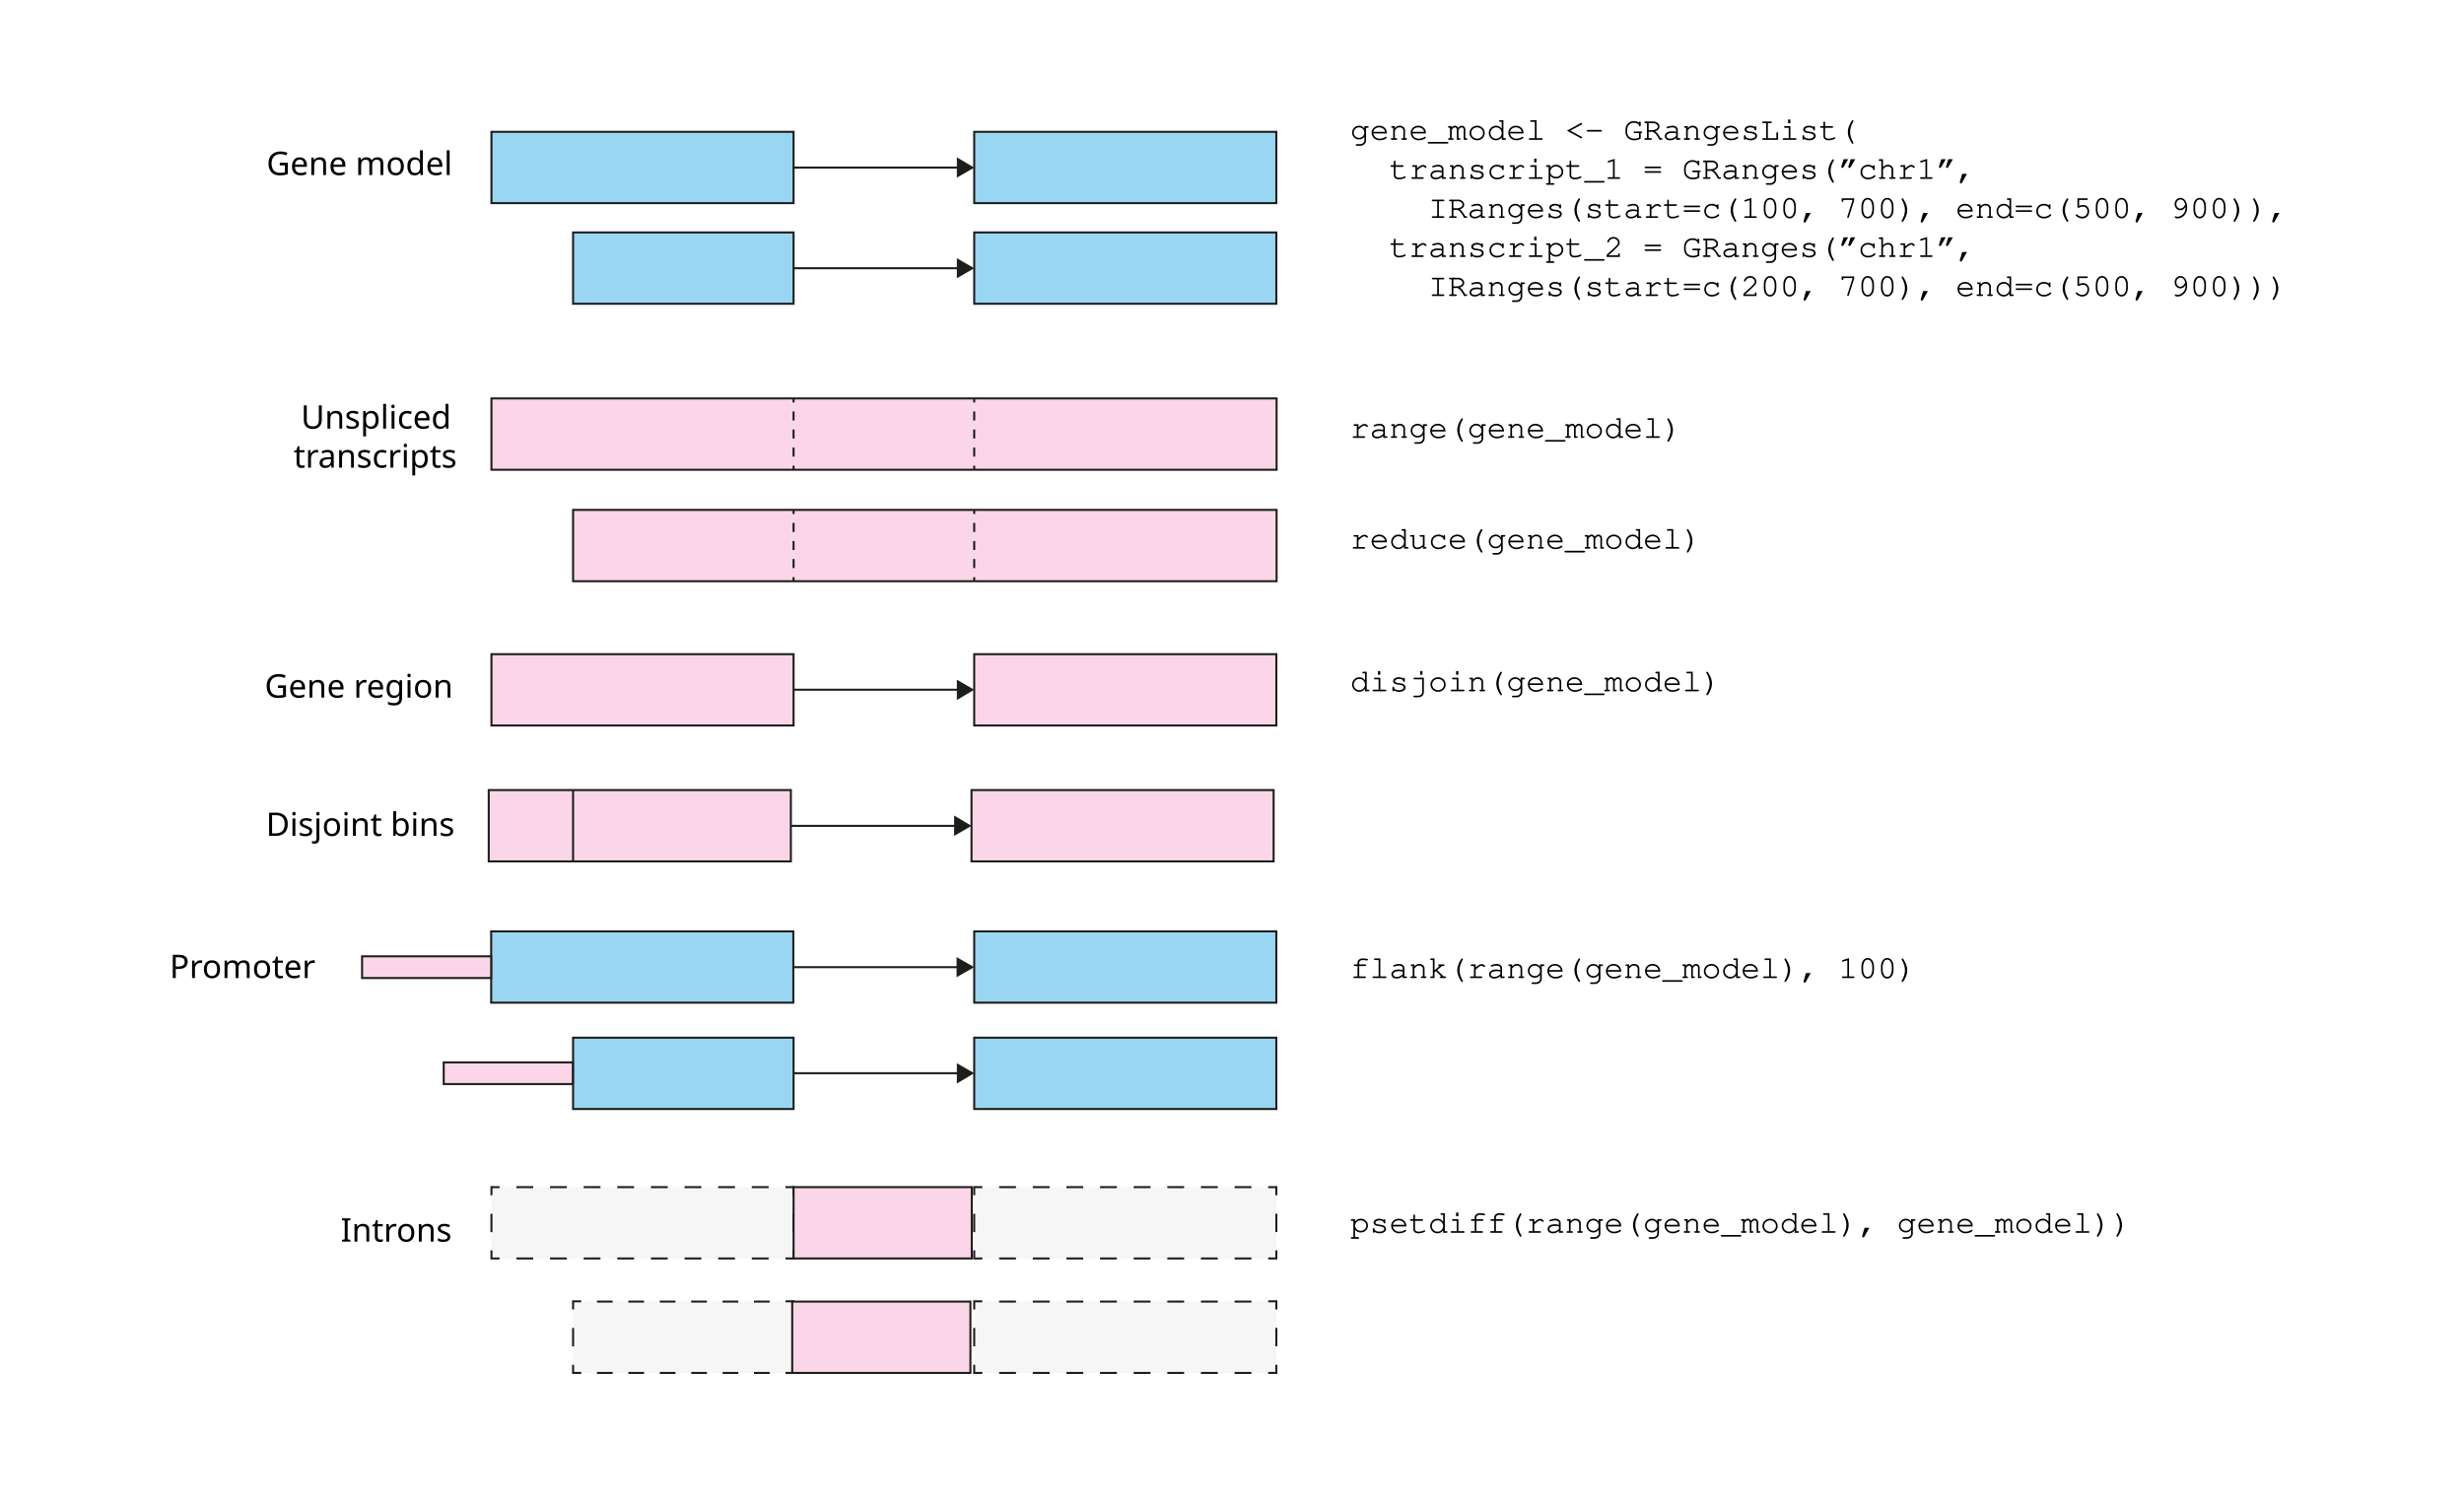
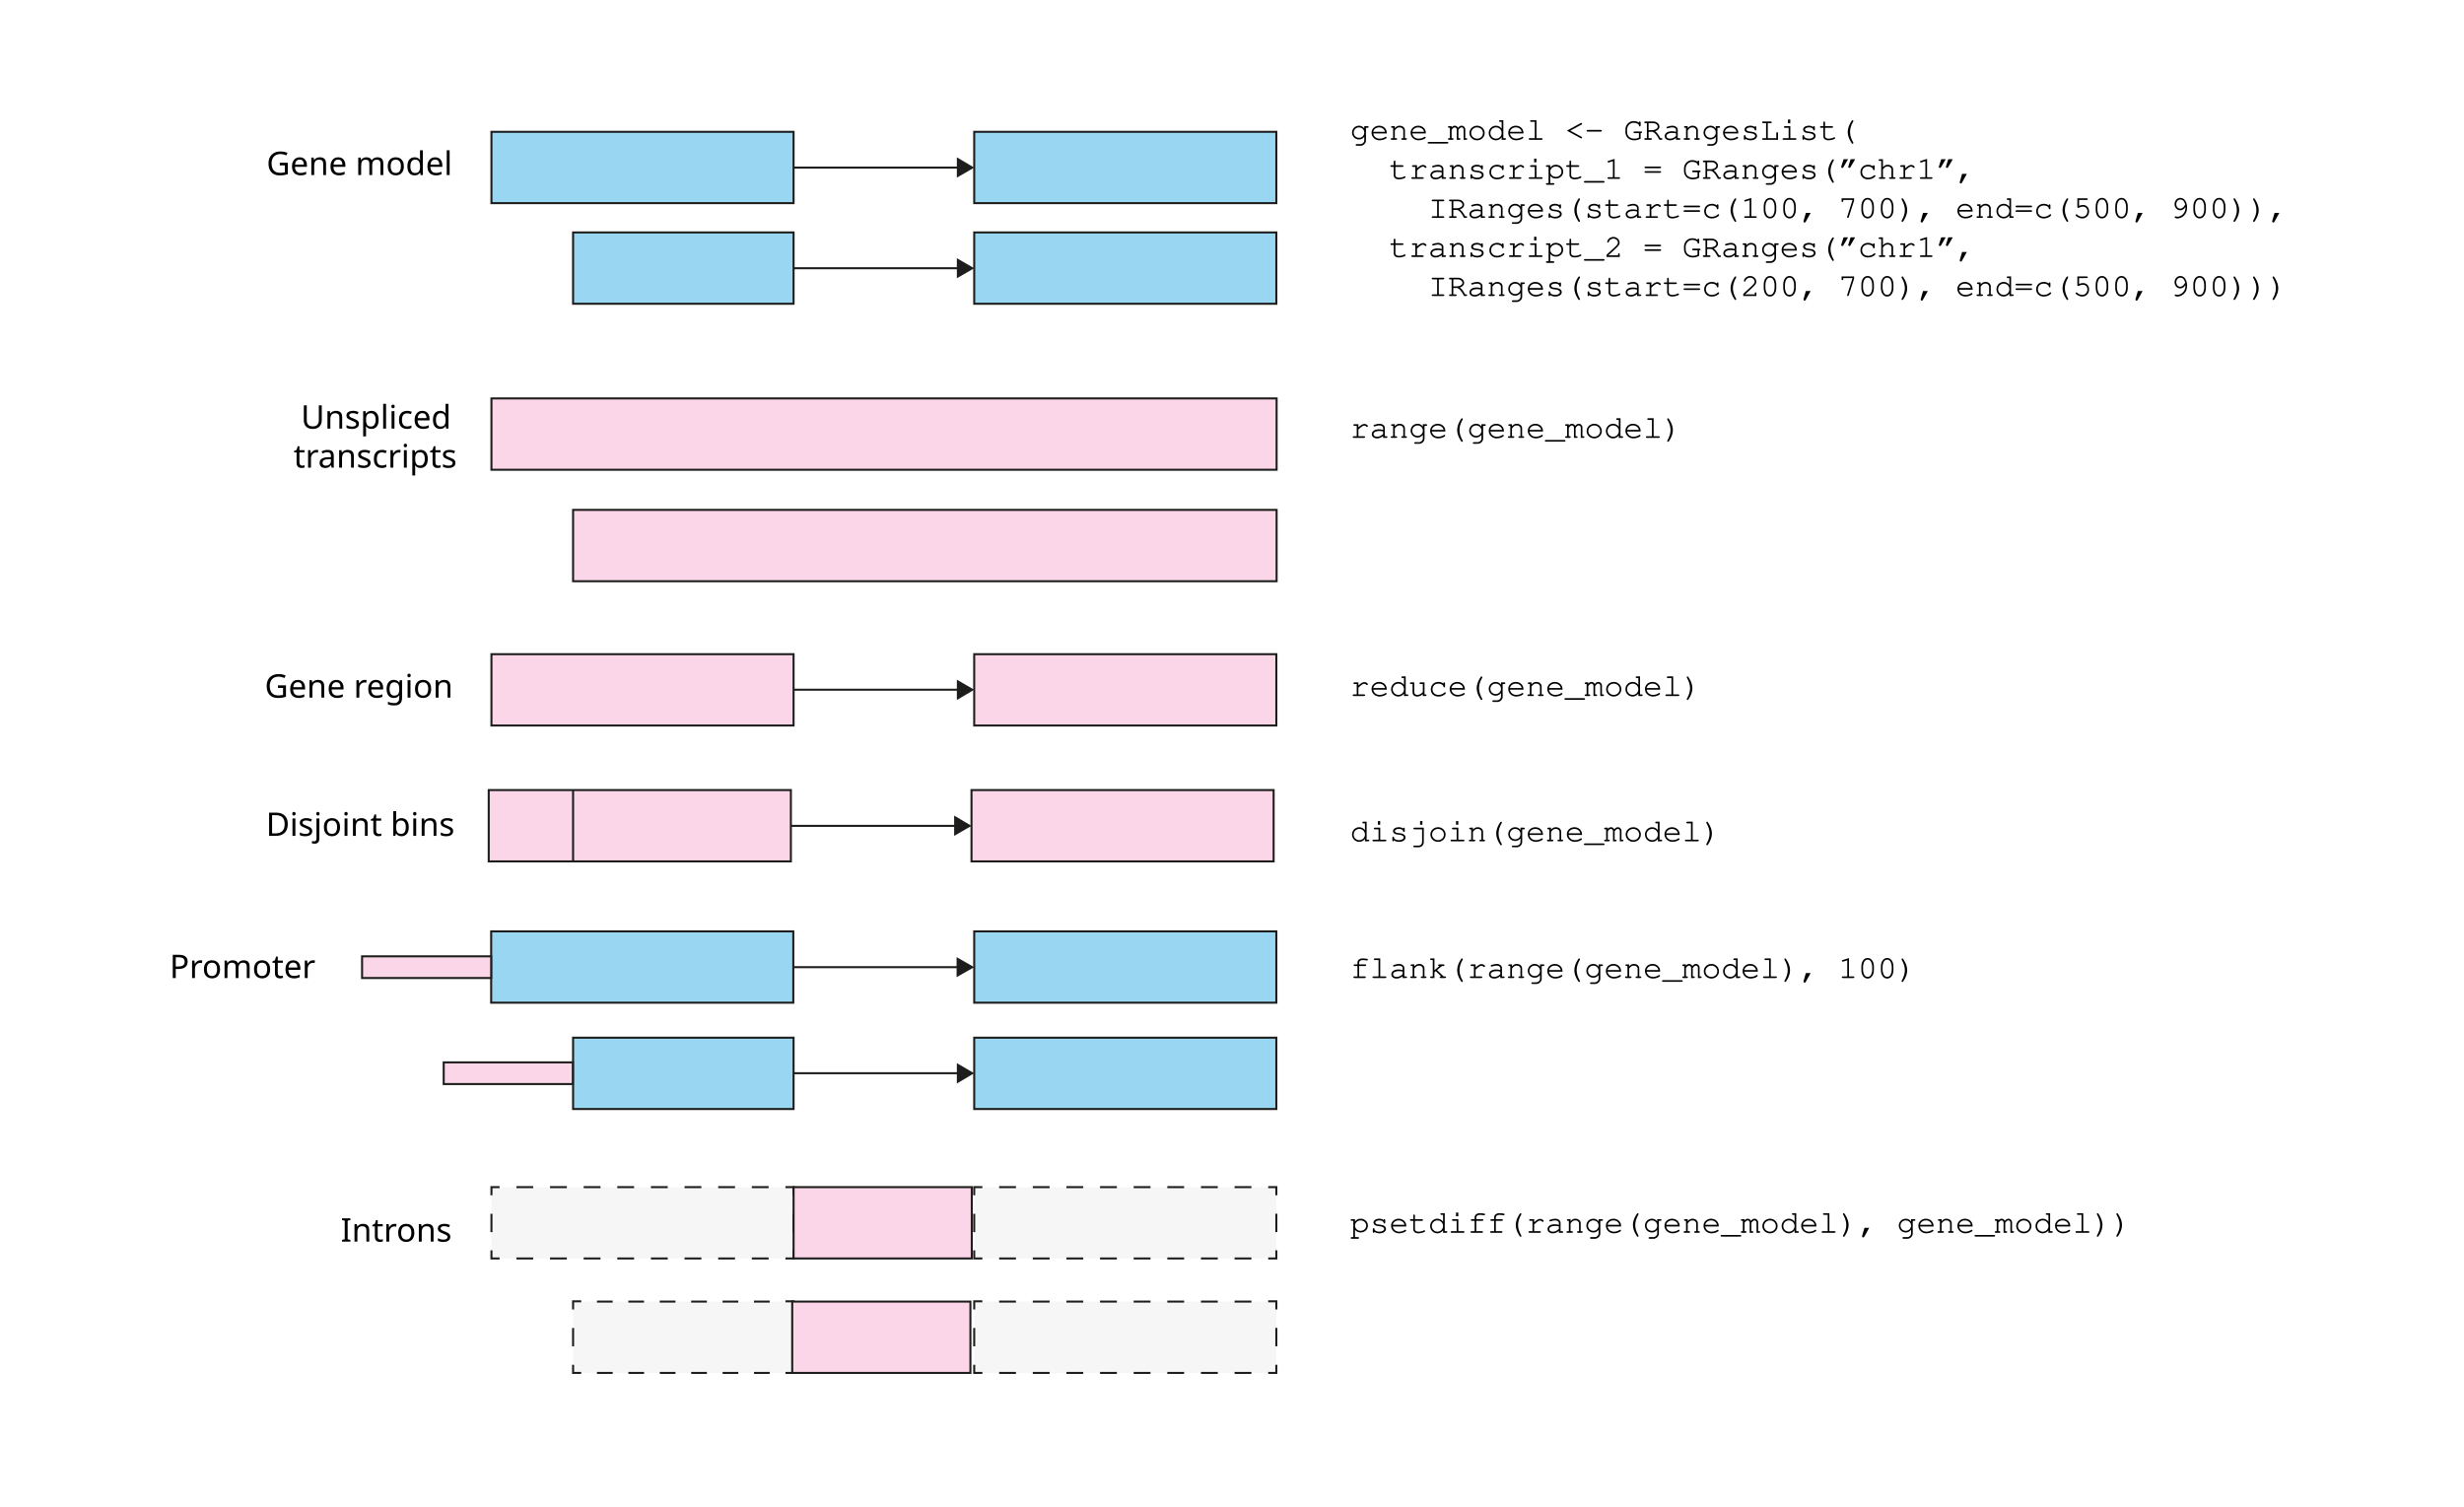
<svg xmlns="http://www.w3.org/2000/svg" version="1.1" id="Layer_1" x="0px" y="0px" viewBox="0 0 908.5 555.6" style="enable-background:new 0 0 908.5 555.6;" xml:space="preserve">
  <style type="text/css">
	.st0{fill:#98D6F2;stroke:#1D1D1B;stroke-width:0.75;stroke-miterlimit:10;}
	.st1{fill:none;stroke:#1D1D1B;stroke-width:0.75;stroke-miterlimit:10;}
	.st2{fill:#1D1D1B;}
	.st3{fill:#FAD6E8;stroke:#1D1D1B;stroke-width:0.75;stroke-miterlimit:10;}
- 	.st4{fill:none;stroke:#1D1D1B;stroke-width:0.75;stroke-miterlimit:10;stroke-dasharray:3.33,3.33;}
- 	.st5{fill:#F6F6F6;}
- 	.st6{fill:none;stroke:#1D1D1B;stroke-width:0.75;stroke-miterlimit:10;stroke-dasharray:6.2,6.2;}
- 	.st7{fill:none;stroke:#1D1D1B;stroke-width:0.75;stroke-miterlimit:10;stroke-dasharray:6.77,6.77;}
- 	.st8{fill:none;stroke:#1D1D1B;stroke-width:0.75;stroke-miterlimit:10;stroke-dasharray:5.79,5.79;}
- 	.st9{fill:none;}
- 	.st10{font-family:'Courier';}
- 	.st11{font-size:12px;}
- 	.st12{font-family:'ArialMT';}
+ 	.st4{fill:#F6F6F6;}
+ 	.st5{fill:none;stroke:#1D1D1B;stroke-width:0.75;stroke-miterlimit:10;stroke-dasharray:6.2,6.2;}
+ 	.st6{fill:none;stroke:#1D1D1B;stroke-width:0.75;stroke-miterlimit:10;stroke-dasharray:6.77,6.77;}
+ 	.st7{fill:none;stroke:#1D1D1B;stroke-width:0.75;stroke-miterlimit:10;stroke-dasharray:5.79,5.79;}
+ 	.st8{fill:none;}
+ 	.st9{font-family:'Courier';}
+ 	.st10{font-size:12px;}
+ 	.st11{font-family:'ArialMT';}
</style>
  <rect x="181.2" y="48.6" class="st0" width="111.4" height="26.3" />
  <line class="st1" x1="292.6" y1="61.8" x2="353.9" y2="61.8" />
  <polygon class="st2" points="352.8,65.5 359.2,61.8 352.8,58 " />
  <rect x="359.2" y="48.6" class="st0" width="111.4" height="26.3" />
  <line class="st1" x1="292.6" y1="98.9" x2="353.9" y2="98.9" />
  <polygon class="st2" points="352.8,102.6 359.2,98.9 352.8,95.2 " />
  <rect x="211.3" y="85.7" class="st0" width="81.3" height="26.3" />
  <rect x="359.2" y="85.7" class="st0" width="111.4" height="26.3" />
  <rect x="181.2" y="146.9" class="st3" width="289.5" height="26.3" />
-   <line class="st1" x1="292.6" y1="146.9" x2="292.6" y2="148.4" />
-   <line class="st4" x1="292.6" y1="151.7" x2="292.6" y2="170" />
-   <line class="st1" x1="292.6" y1="171.7" x2="292.6" y2="173.2" />
-   <line class="st1" x1="359.2" y1="146.9" x2="359.2" y2="148.4" />
-   <line class="st4" x1="359.2" y1="151.7" x2="359.2" y2="170" />
-   <line class="st1" x1="359.2" y1="171.7" x2="359.2" y2="173.2" />
  <rect x="211.3" y="188" class="st3" width="259.4" height="26.3" />
-   <line class="st1" x1="292.6" y1="188" x2="292.6" y2="189.5" />
-   <line class="st4" x1="292.6" y1="192.8" x2="292.6" y2="211.2" />
-   <line class="st1" x1="292.6" y1="212.8" x2="292.6" y2="214.3" />
-   <line class="st1" x1="359.2" y1="188" x2="359.2" y2="189.5" />
-   <line class="st4" x1="359.2" y1="192.8" x2="359.2" y2="211.2" />
-   <line class="st1" x1="359.2" y1="212.8" x2="359.2" y2="214.3" />
  <rect x="181.2" y="241.2" class="st3" width="111.4" height="26.3" />
  <line class="st1" x1="292.6" y1="254.3" x2="353.9" y2="254.3" />
  <polygon class="st2" points="352.8,258.1 359.2,254.3 352.8,250.6 " />
  <rect x="359.2" y="241.2" class="st3" width="111.4" height="26.3" />
  <line class="st1" x1="291.6" y1="304.5" x2="352.9" y2="304.5" />
  <polygon class="st2" points="351.8,308.2 358.2,304.5 351.8,300.7 " />
  <rect x="180.2" y="291.3" class="st3" width="111.4" height="26.3" />
  <rect x="358.2" y="291.3" class="st3" width="111.4" height="26.3" />
  <line class="st1" x1="211.3" y1="291.3" x2="211.3" y2="317.6" />
  <rect x="181.1" y="343.4" class="st0" width="111.4" height="26.3" />
  <line class="st1" x1="292.5" y1="356.6" x2="353.8" y2="356.6" />
  <polygon class="st2" points="352.7,360.3 359.2,356.6 352.7,352.9 " />
  <rect x="359.2" y="343.4" class="st0" width="111.4" height="26.3" />
  <rect x="133.5" y="352.6" class="st3" width="47.6" height="8" />
  <rect x="211.3" y="382.6" class="st0" width="81.3" height="26.3" />
  <line class="st1" x1="292.6" y1="395.7" x2="353.9" y2="395.7" />
  <polygon class="st2" points="352.8,399.5 359.2,395.7 352.8,392 " />
  <rect x="359.2" y="382.6" class="st0" width="111.4" height="26.3" />
  <rect x="163.6" y="391.7" class="st3" width="47.6" height="8" />
-   <rect x="181.2" y="437.7" class="st5" width="111.4" height="26.3" />
+   <rect x="181.2" y="437.7" class="st4" width="111.4" height="26.3" />
  <polyline class="st1" points="292.6,461 292.6,464 289.6,464 " />
-   <line class="st6" x1="283.4" y1="464" x2="187.3" y2="464" />
+   <line class="st5" x1="283.4" y1="464" x2="187.3" y2="464" />
  <polyline class="st1" points="184.2,464 181.2,464 181.2,461 " />
-   <line class="st7" x1="181.2" y1="454.3" x2="181.2" y2="444.1" />
+   <line class="st6" x1="181.2" y1="454.3" x2="181.2" y2="444.1" />
  <polyline class="st1" points="181.2,440.7 181.2,437.7 184.2,437.7 " />
-   <line class="st6" x1="190.4" y1="437.7" x2="286.5" y2="437.7" />
+   <line class="st5" x1="190.4" y1="437.7" x2="286.5" y2="437.7" />
  <polyline class="st1" points="289.6,437.7 292.6,437.7 292.6,440.7 " />
-   <line class="st7" x1="292.6" y1="447.5" x2="292.6" y2="457.6" />
-   <rect x="359.2" y="437.7" class="st5" width="111.4" height="26.3" />
+   <line class="st6" x1="292.6" y1="447.5" x2="292.6" y2="457.6" />
+   <rect x="359.2" y="437.7" class="st4" width="111.4" height="26.3" />
  <polyline class="st1" points="470.6,461 470.6,464 467.6,464 " />
-   <line class="st6" x1="461.4" y1="464" x2="365.3" y2="464" />
+   <line class="st5" x1="461.4" y1="464" x2="365.3" y2="464" />
  <polyline class="st1" points="362.2,464 359.2,464 359.2,461 " />
-   <line class="st7" x1="359.2" y1="454.3" x2="359.2" y2="444.1" />
+   <line class="st6" x1="359.2" y1="454.3" x2="359.2" y2="444.1" />
  <polyline class="st1" points="359.2,440.7 359.2,437.7 362.2,437.7 " />
-   <line class="st6" x1="368.4" y1="437.7" x2="464.5" y2="437.7" />
+   <line class="st5" x1="368.4" y1="437.7" x2="464.5" y2="437.7" />
  <polyline class="st1" points="467.6,437.7 470.6,437.7 470.6,440.7 " />
-   <line class="st7" x1="470.6" y1="447.5" x2="470.6" y2="457.6" />
+   <line class="st6" x1="470.6" y1="447.5" x2="470.6" y2="457.6" />
  <rect x="292.6" y="437.7" class="st3" width="65.7" height="26.3" />
-   <rect x="211.3" y="479.9" class="st5" width="81.3" height="26.3" />
+   <rect x="211.3" y="479.9" class="st4" width="81.3" height="26.3" />
  <polyline class="st1" points="292.6,503.2 292.6,506.2 289.6,506.2 " />
-   <line class="st8" x1="283.8" y1="506.2" x2="217.2" y2="506.2" />
+   <line class="st7" x1="283.8" y1="506.2" x2="217.2" y2="506.2" />
  <polyline class="st1" points="214.3,506.2 211.3,506.2 211.3,503.2 " />
-   <line class="st7" x1="211.3" y1="496.4" x2="211.3" y2="486.2" />
+   <line class="st6" x1="211.3" y1="496.4" x2="211.3" y2="486.2" />
  <polyline class="st1" points="211.3,482.8 211.3,479.8 214.3,479.8 " />
-   <line class="st8" x1="220.1" y1="479.9" x2="286.7" y2="479.9" />
+   <line class="st7" x1="220.1" y1="479.9" x2="286.7" y2="479.9" />
  <polyline class="st1" points="289.6,479.8 292.6,479.8 292.6,482.8 " />
-   <line class="st7" x1="292.6" y1="489.6" x2="292.6" y2="499.8" />
-   <rect x="359.2" y="479.9" class="st5" width="111.4" height="26.3" />
+   <line class="st6" x1="292.6" y1="489.6" x2="292.6" y2="499.8" />
+   <rect x="359.2" y="479.9" class="st4" width="111.4" height="26.3" />
  <polyline class="st1" points="470.6,503.2 470.6,506.2 467.6,506.2 " />
-   <line class="st6" x1="461.4" y1="506.2" x2="365.3" y2="506.2" />
+   <line class="st5" x1="461.4" y1="506.2" x2="365.3" y2="506.2" />
  <polyline class="st1" points="362.2,506.2 359.2,506.2 359.2,503.2 " />
-   <line class="st7" x1="359.2" y1="496.4" x2="359.2" y2="486.2" />
+   <line class="st6" x1="359.2" y1="496.4" x2="359.2" y2="486.2" />
  <polyline class="st1" points="359.2,482.8 359.2,479.8 362.2,479.8 " />
-   <line class="st6" x1="368.4" y1="479.9" x2="464.5" y2="479.9" />
+   <line class="st5" x1="368.4" y1="479.9" x2="464.5" y2="479.9" />
  <polyline class="st1" points="467.6,479.8 470.6,479.8 470.6,482.8 " />
-   <line class="st7" x1="470.6" y1="489.6" x2="470.6" y2="499.8" />
+   <line class="st6" x1="470.6" y1="489.6" x2="470.6" y2="499.8" />
  <rect x="292.1" y="479.9" class="st3" width="65.7" height="26.3" />
-   <rect x="497.8" y="43.9" class="st9" width="380" height="76.4" />
-   <text transform="matrix(1 0 0 1 497.8282 51.5475)">
-     <tspan x="0" y="0" class="st10 st11">gene_model &lt;- GRangesList(</tspan>
-     <tspan x="0" y="14.4" class="st10 st11">  transcript_1 = GRanges(”chr1”,</tspan>
-     <tspan x="0" y="28.8" class="st10 st11">    IRanges(start=c(100, 700), end=c(500, 900)),</tspan>
-     <tspan x="0" y="43.2" class="st10 st11">  transcript_2 = GRanges(”chr1”,</tspan>
-     <tspan x="0" y="57.6" class="st10 st11">    IRanges(start=c(200, 700), end=c(500, 900)))</tspan>
-   </text>
-   <rect x="497.8" y="153.8" class="st9" width="343.4" height="14.8" />
-   <text transform="matrix(1 0 0 1 497.8282 161.4465)" class="st10 st11">range(gene_model)</text>
-   <rect x="497.8" y="194.6" class="st9" width="343.4" height="14.8" />
-   <text transform="matrix(1 0 0 1 497.8282 202.2989)" class="st10 st11">reduce(gene_model)</text>
-   <rect x="497.8" y="247.2" class="st9" width="343.4" height="14.8" />
-   <text transform="matrix(1 0 0 1 497.8282 254.8989)" class="st10 st11">disjoin(gene_model)</text>
-   <rect x="497.8" y="352.9" class="st9" width="343.4" height="14.8" />
-   <text transform="matrix(1 0 0 1 497.8282 360.6089)" class="st10 st11">flank(range(gene_model), 100)</text>
-   <rect x="497.8" y="446.9" class="st9" width="343.4" height="14.8" />
-   <text transform="matrix(1 0 0 1 497.8282 454.5489)" class="st10 st11">psetdiff(range(gene_model), gene_model))</text>
-   <text transform="matrix(1 0 0 1 98.2689 64.5358)" class="st12 st11">Gene model</text>
-   <text transform="matrix(1 0 0 1 110.9483 158.0202)">
-     <tspan x="0" y="0" class="st12 st11">Unspliced</tspan>
-     <tspan x="-2.7" y="14.4" class="st12 st11">transcripts</tspan>
-   </text>
-   <text transform="matrix(1 0 0 1 97.5948 257.2222)" class="st12 st11">Gene region</text>
-   <text transform="matrix(1 0 0 1 98.0703 308.1986)" class="st12 st11">Disjoint bins</text>
-   <text transform="matrix(1 0 0 1 62.5483 360.6085)" class="st12 st11">Promoter</text>
-   <text transform="matrix(1 0 0 1 125.6218 457.7806)" class="st12 st11">Introns</text>
+   <rect x="497.8" y="43.9" class="st8" width="380" height="76.4" />
+   <text transform="matrix(1 0 0 1 497.8 51.5475)" class="st9 st10">gene_model &lt;- GRangesList(</text>
+   <text transform="matrix(1 0 0 1 497.8 65.9475)" class="st9 st10">  transcript_1 = GRanges(”chr1”,</text>
+   <text transform="matrix(1 0 0 1 497.8 80.3475)" class="st9 st10">    IRanges(start=c(100, 700), end=c(500, 900)),</text>
+   <text transform="matrix(1 0 0 1 497.8 94.7475)" class="st9 st10">  transcript_2 = GRanges(”chr1”,</text>
+   <text transform="matrix(1 0 0 1 497.8 109.1475)" class="st9 st10">    IRanges(start=c(200, 700), end=c(500, 900)))</text>
+   <rect x="497.8" y="153.8" class="st8" width="343.4" height="14.8" />
+   <text transform="matrix(1 0 0 1 497.8 161.4465)" class="st9 st10">range(gene_model)</text>
+   <rect x="497.8" y="249.9" class="st8" width="343.4" height="14.8" />
+   <text transform="matrix(1 0 0 1 497.8 256.6316)" class="st9 st10">reduce(gene_model)</text>
+   <rect x="497.8" y="302.5" class="st8" width="343.4" height="14.8" />
+   <text transform="matrix(1 0 0 1 497.8 310.1989)" class="st9 st10">disjoin(gene_model)</text>
+   <rect x="497.8" y="352.9" class="st8" width="343.4" height="14.8" />
+   <text transform="matrix(1 0 0 1 497.8 360.6089)" class="st9 st10">flank(range(gene_model), 100)</text>
+   <rect x="497.8" y="446.9" class="st8" width="343.4" height="14.8" />
+   <text transform="matrix(1 0 0 1 497.8 454.5489)" class="st9 st10">psetdiff(range(gene_model), gene_model))</text>
+   <text transform="matrix(1 0 0 1 98.2689 64.5358)" class="st11 st10">Gene model</text>
+   <text transform="matrix(1 0 0 1 110.9483 158.0202)" class="st11 st10">Unspliced</text>
+   <text transform="matrix(1 0 0 1 108.2483 172.4202)" class="st11 st10">transcripts</text>
+   <text transform="matrix(1 0 0 1 97.5948 257.2222)" class="st11 st10">Gene region</text>
+   <text transform="matrix(1 0 0 1 98.0703 308.1986)" class="st11 st10">Disjoint bins</text>
+   <text transform="matrix(1 0 0 1 62.5483 360.6085)" class="st11 st10">Promoter</text>
+   <text transform="matrix(1 0 0 1 125.6218 457.7806)" class="st11 st10">Introns</text>
</svg>
